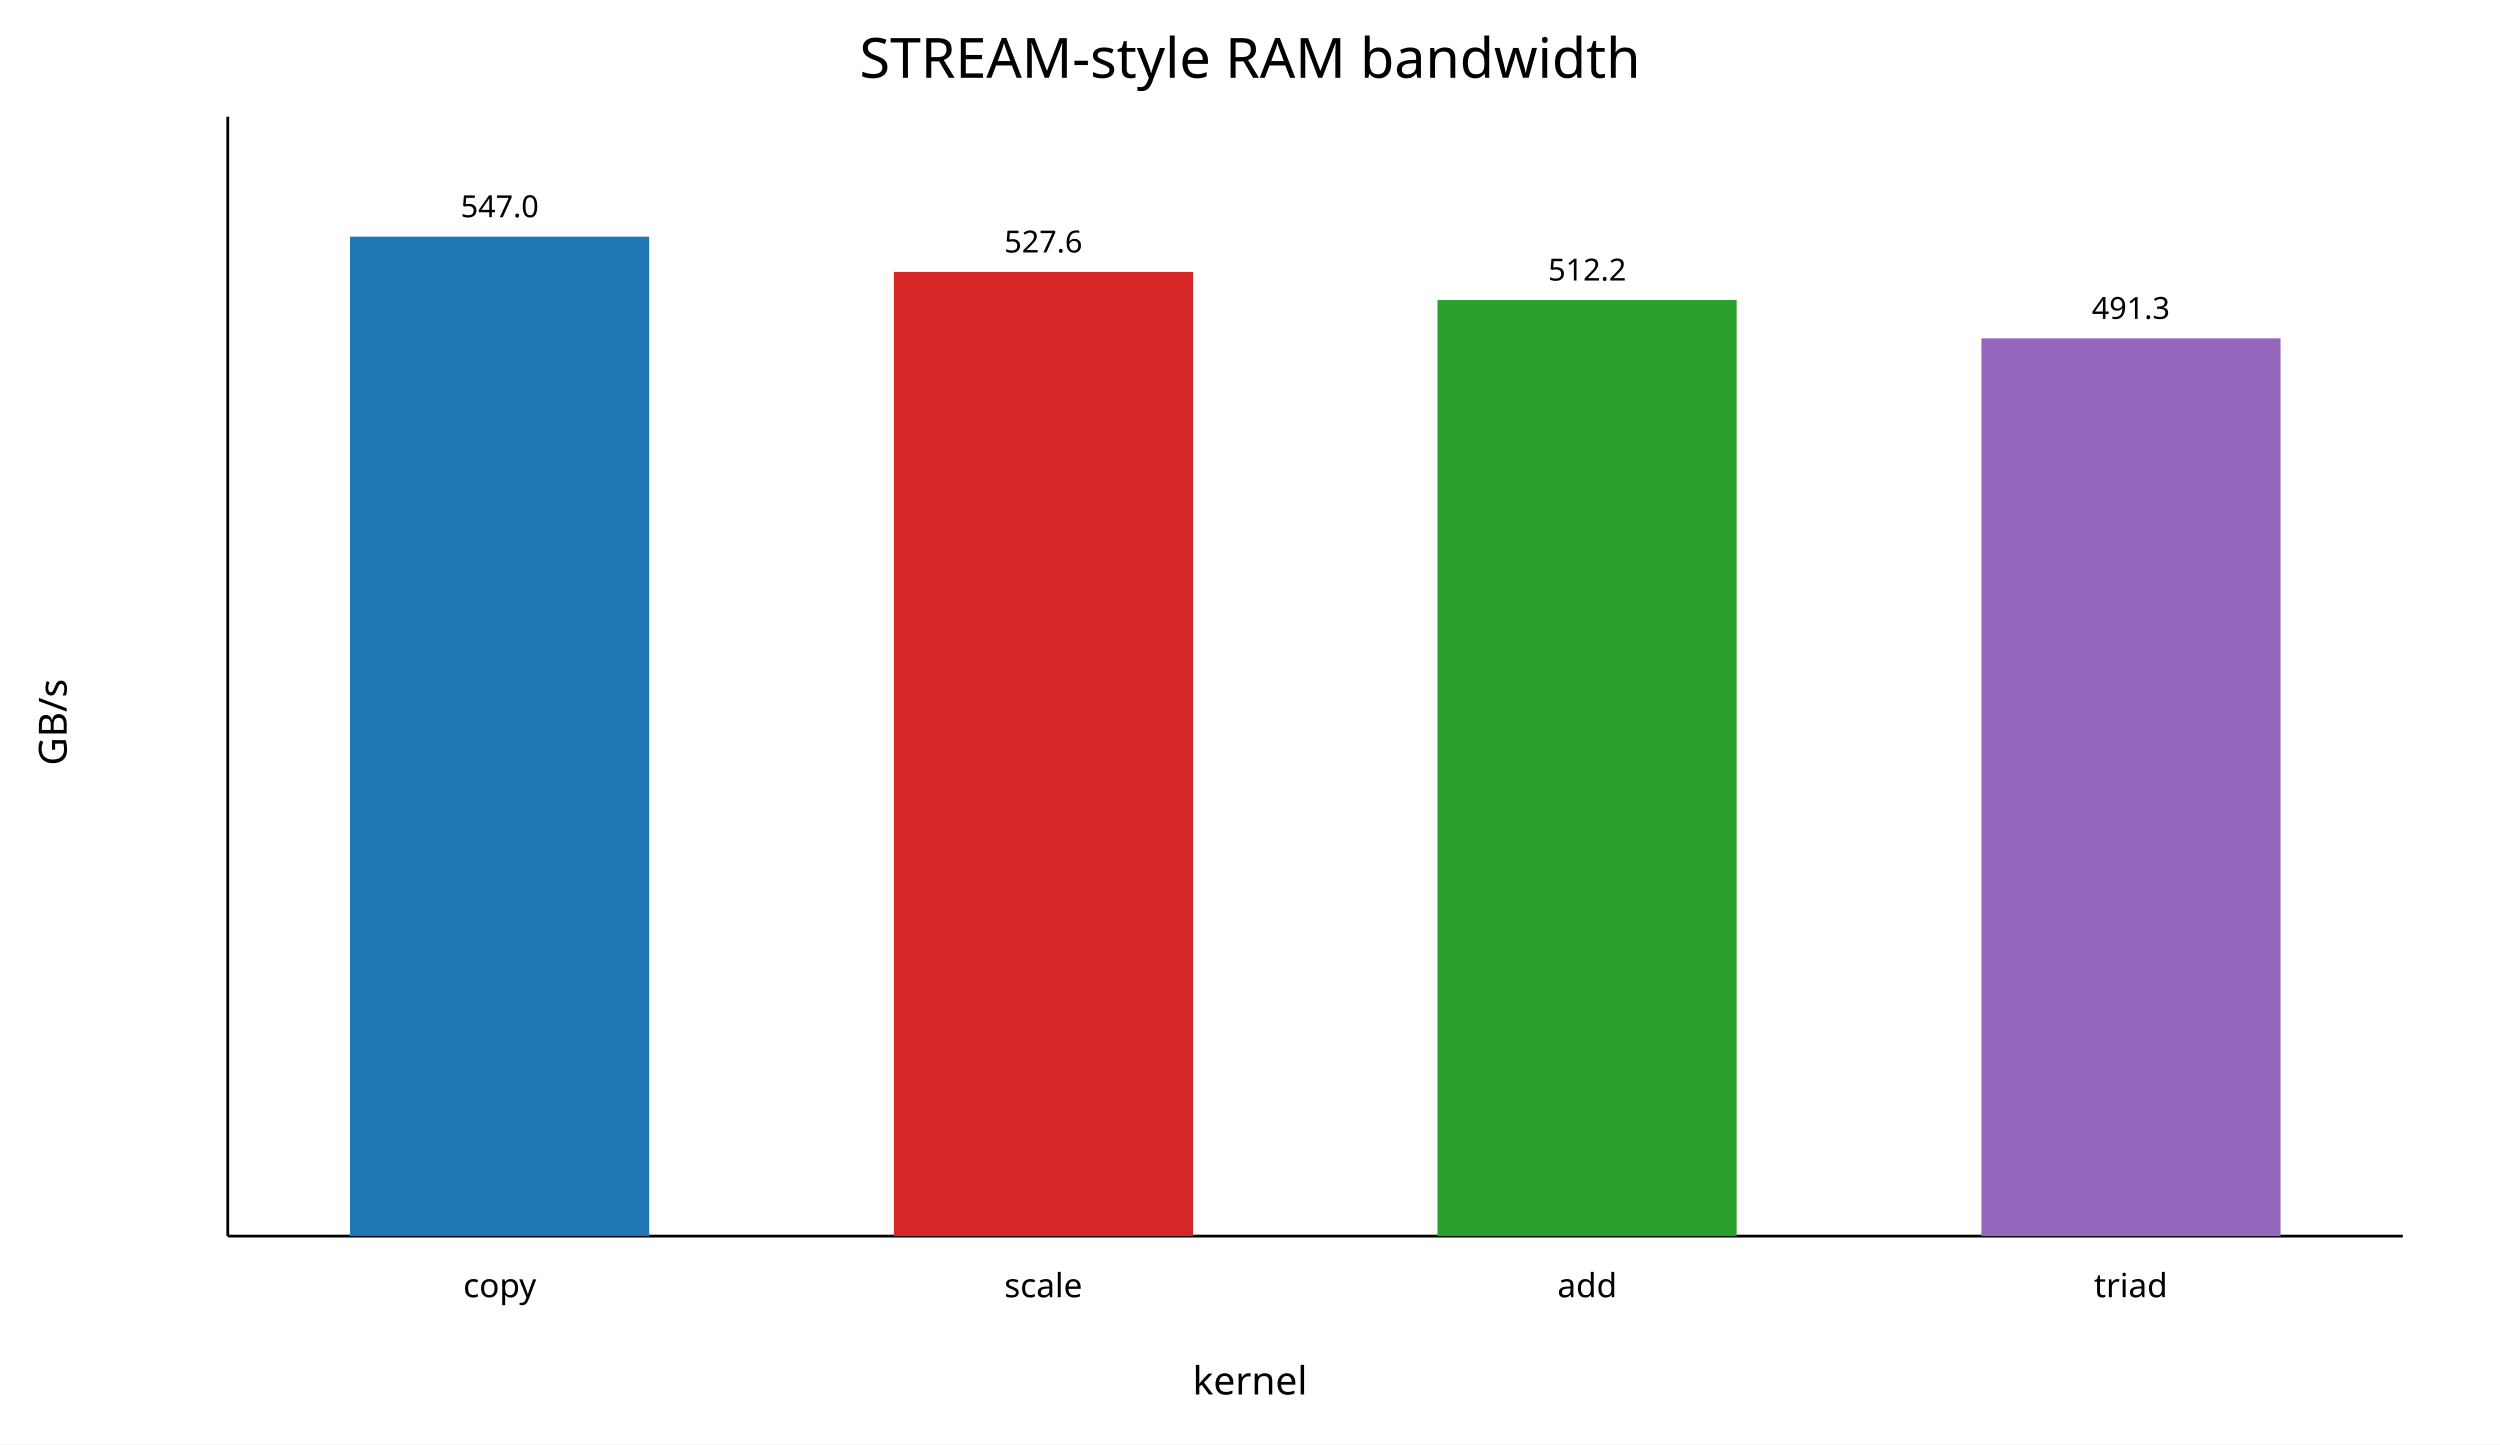
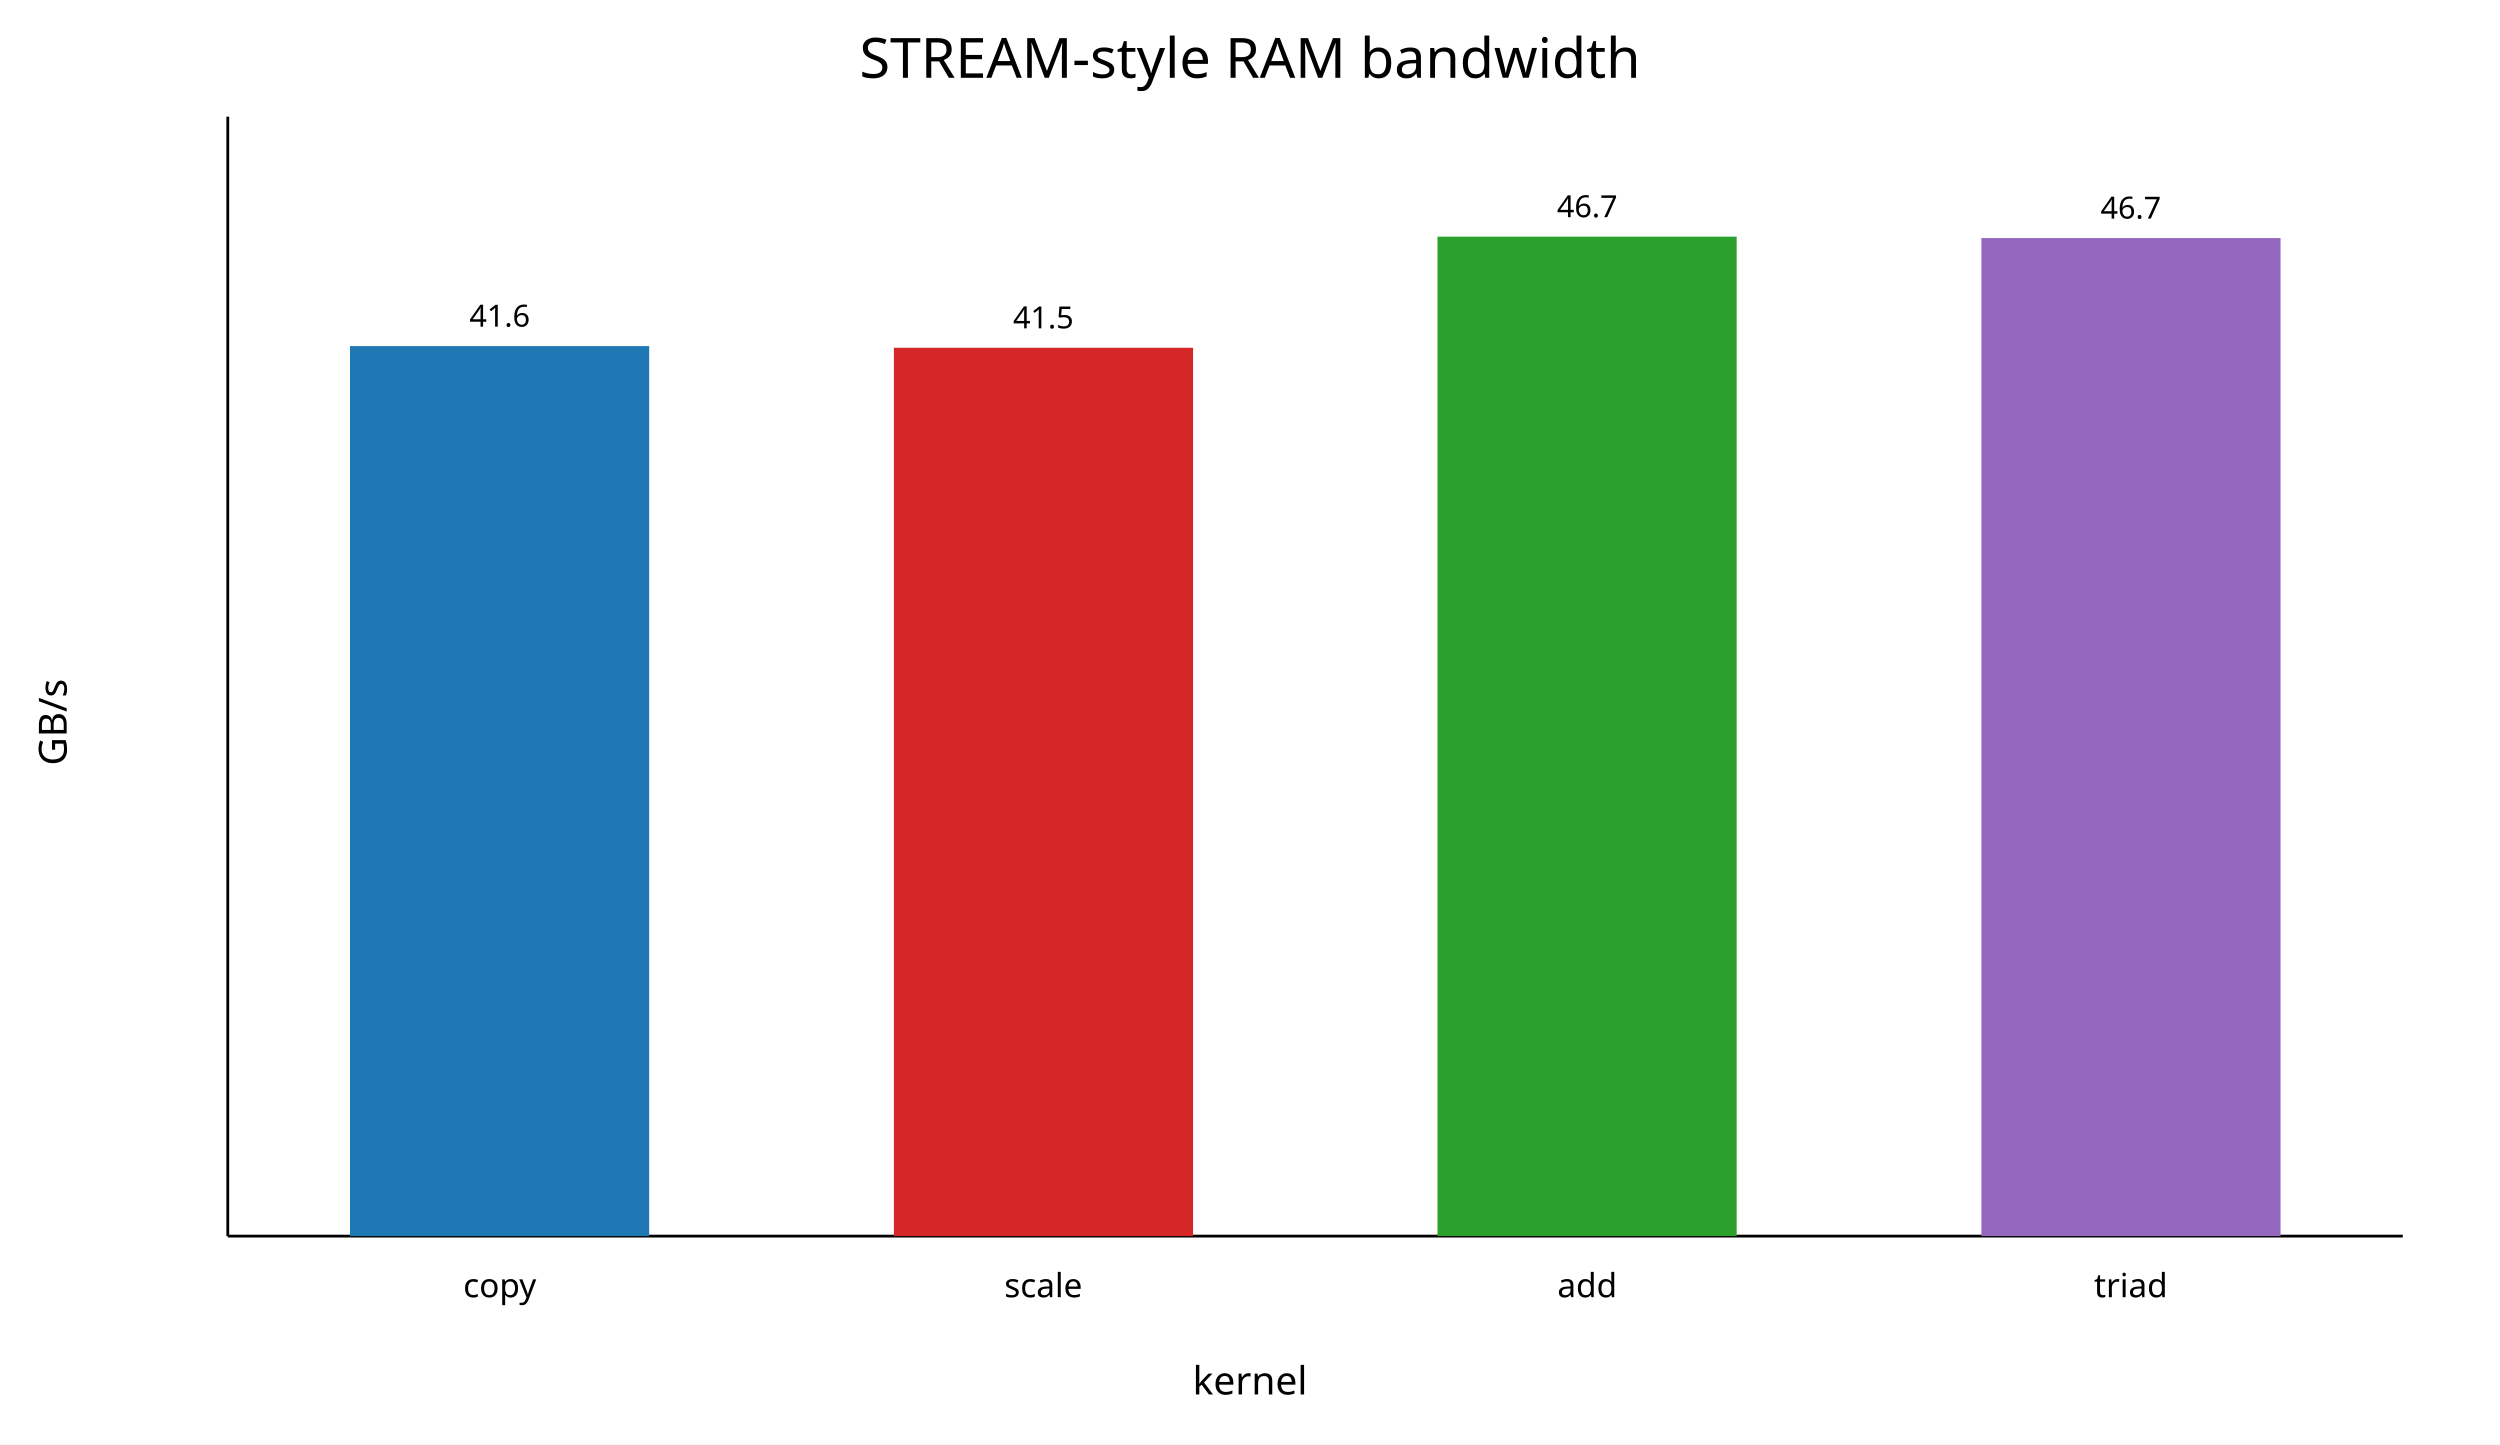
<svg xmlns="http://www.w3.org/2000/svg" width="900" height="520" viewBox="0 0 900 520">
  <rect width="100%" height="100%" fill="white" />
  <text x="450.0" y="28" text-anchor="middle" font-family="sans-serif" font-size="20">STREAM-style RAM bandwidth</text>
  <line x1="82" y1="445" x2="865" y2="445" stroke="black" />
  <line x1="82" y1="42" x2="82" y2="445" stroke="black" />
  <text x="450.0" y="502" text-anchor="middle" font-family="sans-serif" font-size="14">kernel</text>
  <text transform="translate(24,260.0) rotate(-90)" text-anchor="middle" font-family="sans-serif" font-size="14">GB/s</text>
-   <rect x="126.0" y="85.2" width="107.7" height="359.8" fill="#1f77b4" />
-   <text x="179.9" y="78.2" text-anchor="middle" font-family="sans-serif" font-size="11">547.0</text>
+   <rect x="126.0" y="124.6" width="107.7" height="320.4" fill="#1f77b4" />
+   <text x="179.9" y="117.6" text-anchor="middle" font-family="sans-serif" font-size="11">41.6</text>
  <text x="179.9" y="467" text-anchor="middle" font-family="sans-serif" font-size="12">copy</text>
-   <rect x="321.8" y="97.9" width="107.7" height="347.1" fill="#d62728" />
-   <text x="375.6" y="90.9" text-anchor="middle" font-family="sans-serif" font-size="11">527.6</text>
+   <rect x="321.8" y="125.2" width="107.7" height="319.8" fill="#d62728" />
+   <text x="375.6" y="118.2" text-anchor="middle" font-family="sans-serif" font-size="11">41.5</text>
  <text x="375.6" y="467" text-anchor="middle" font-family="sans-serif" font-size="12">scale</text>
-   <rect x="517.5" y="108.0" width="107.7" height="337.0" fill="#2ca02c" />
-   <text x="571.4" y="101.0" text-anchor="middle" font-family="sans-serif" font-size="11">512.2</text>
+   <rect x="517.5" y="85.2" width="107.7" height="359.8" fill="#2ca02c" />
+   <text x="571.4" y="78.2" text-anchor="middle" font-family="sans-serif" font-size="11">46.7</text>
  <text x="571.4" y="467" text-anchor="middle" font-family="sans-serif" font-size="12">add</text>
-   <rect x="713.3" y="121.8" width="107.7" height="323.2" fill="#9467bd" />
-   <text x="767.1" y="114.8" text-anchor="middle" font-family="sans-serif" font-size="11">491.3</text>
+   <rect x="713.3" y="85.7" width="107.7" height="359.3" fill="#9467bd" />
+   <text x="767.1" y="78.7" text-anchor="middle" font-family="sans-serif" font-size="11">46.7</text>
  <text x="767.1" y="467" text-anchor="middle" font-family="sans-serif" font-size="12">triad</text>
</svg>
